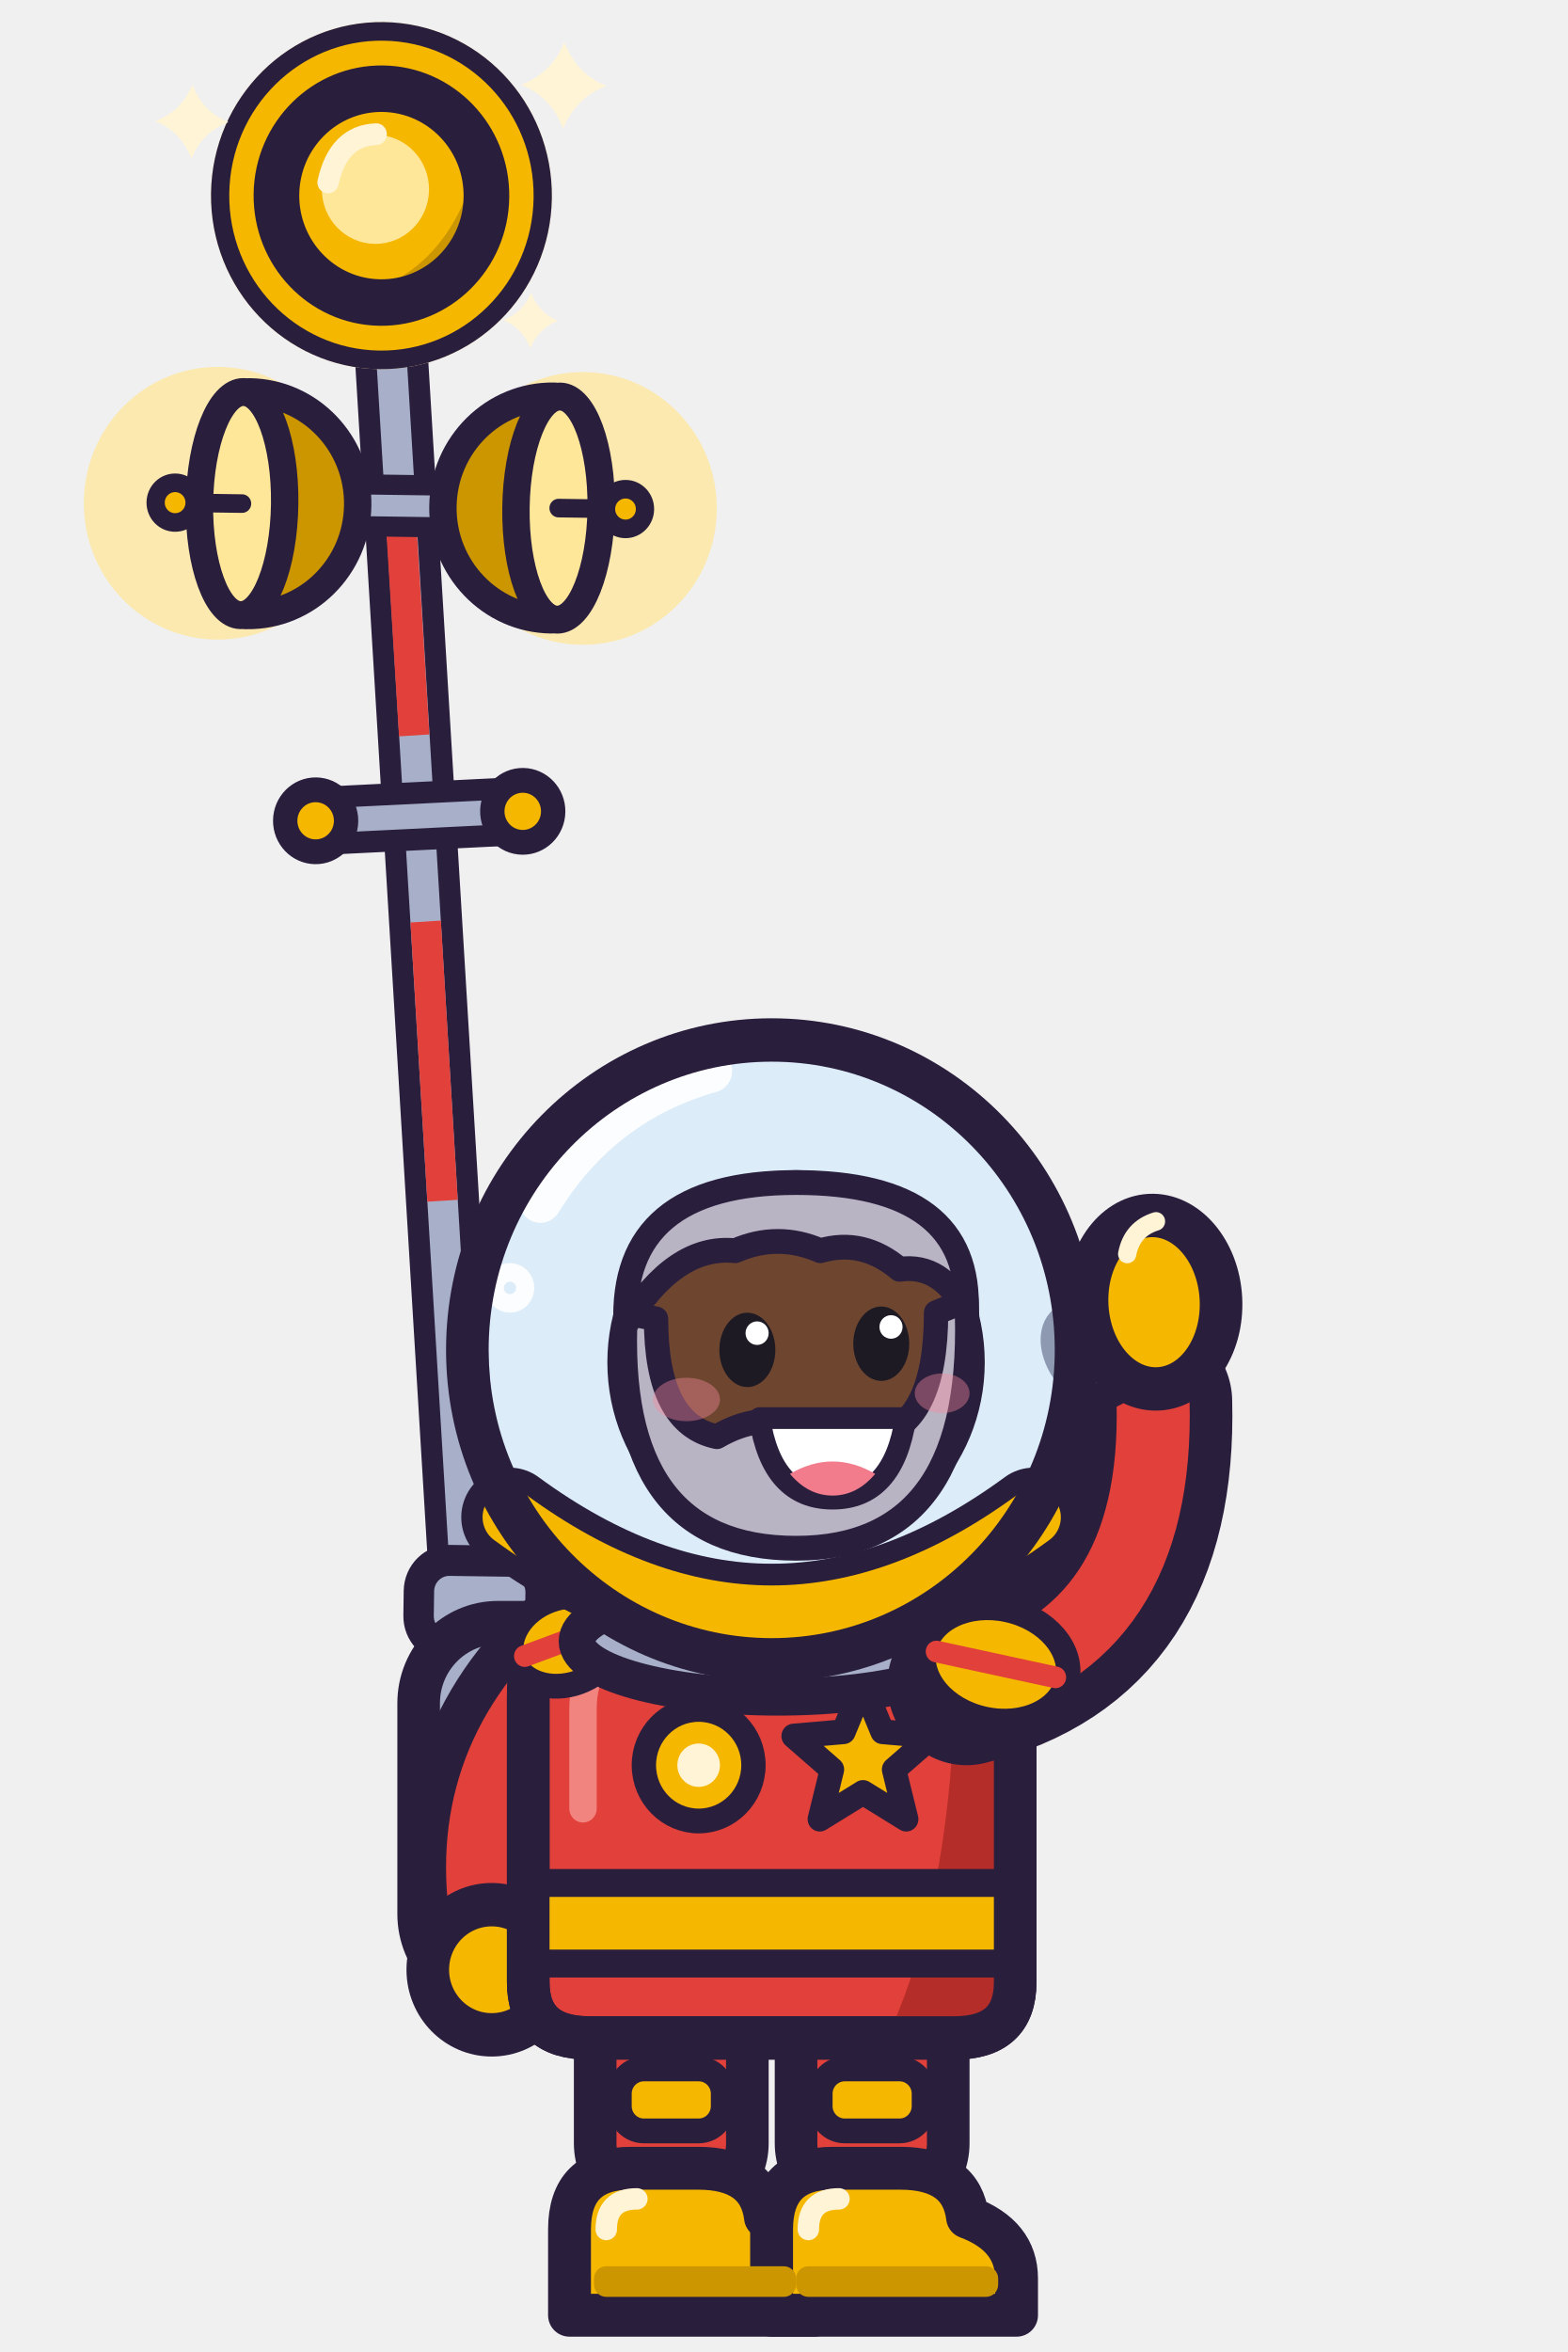
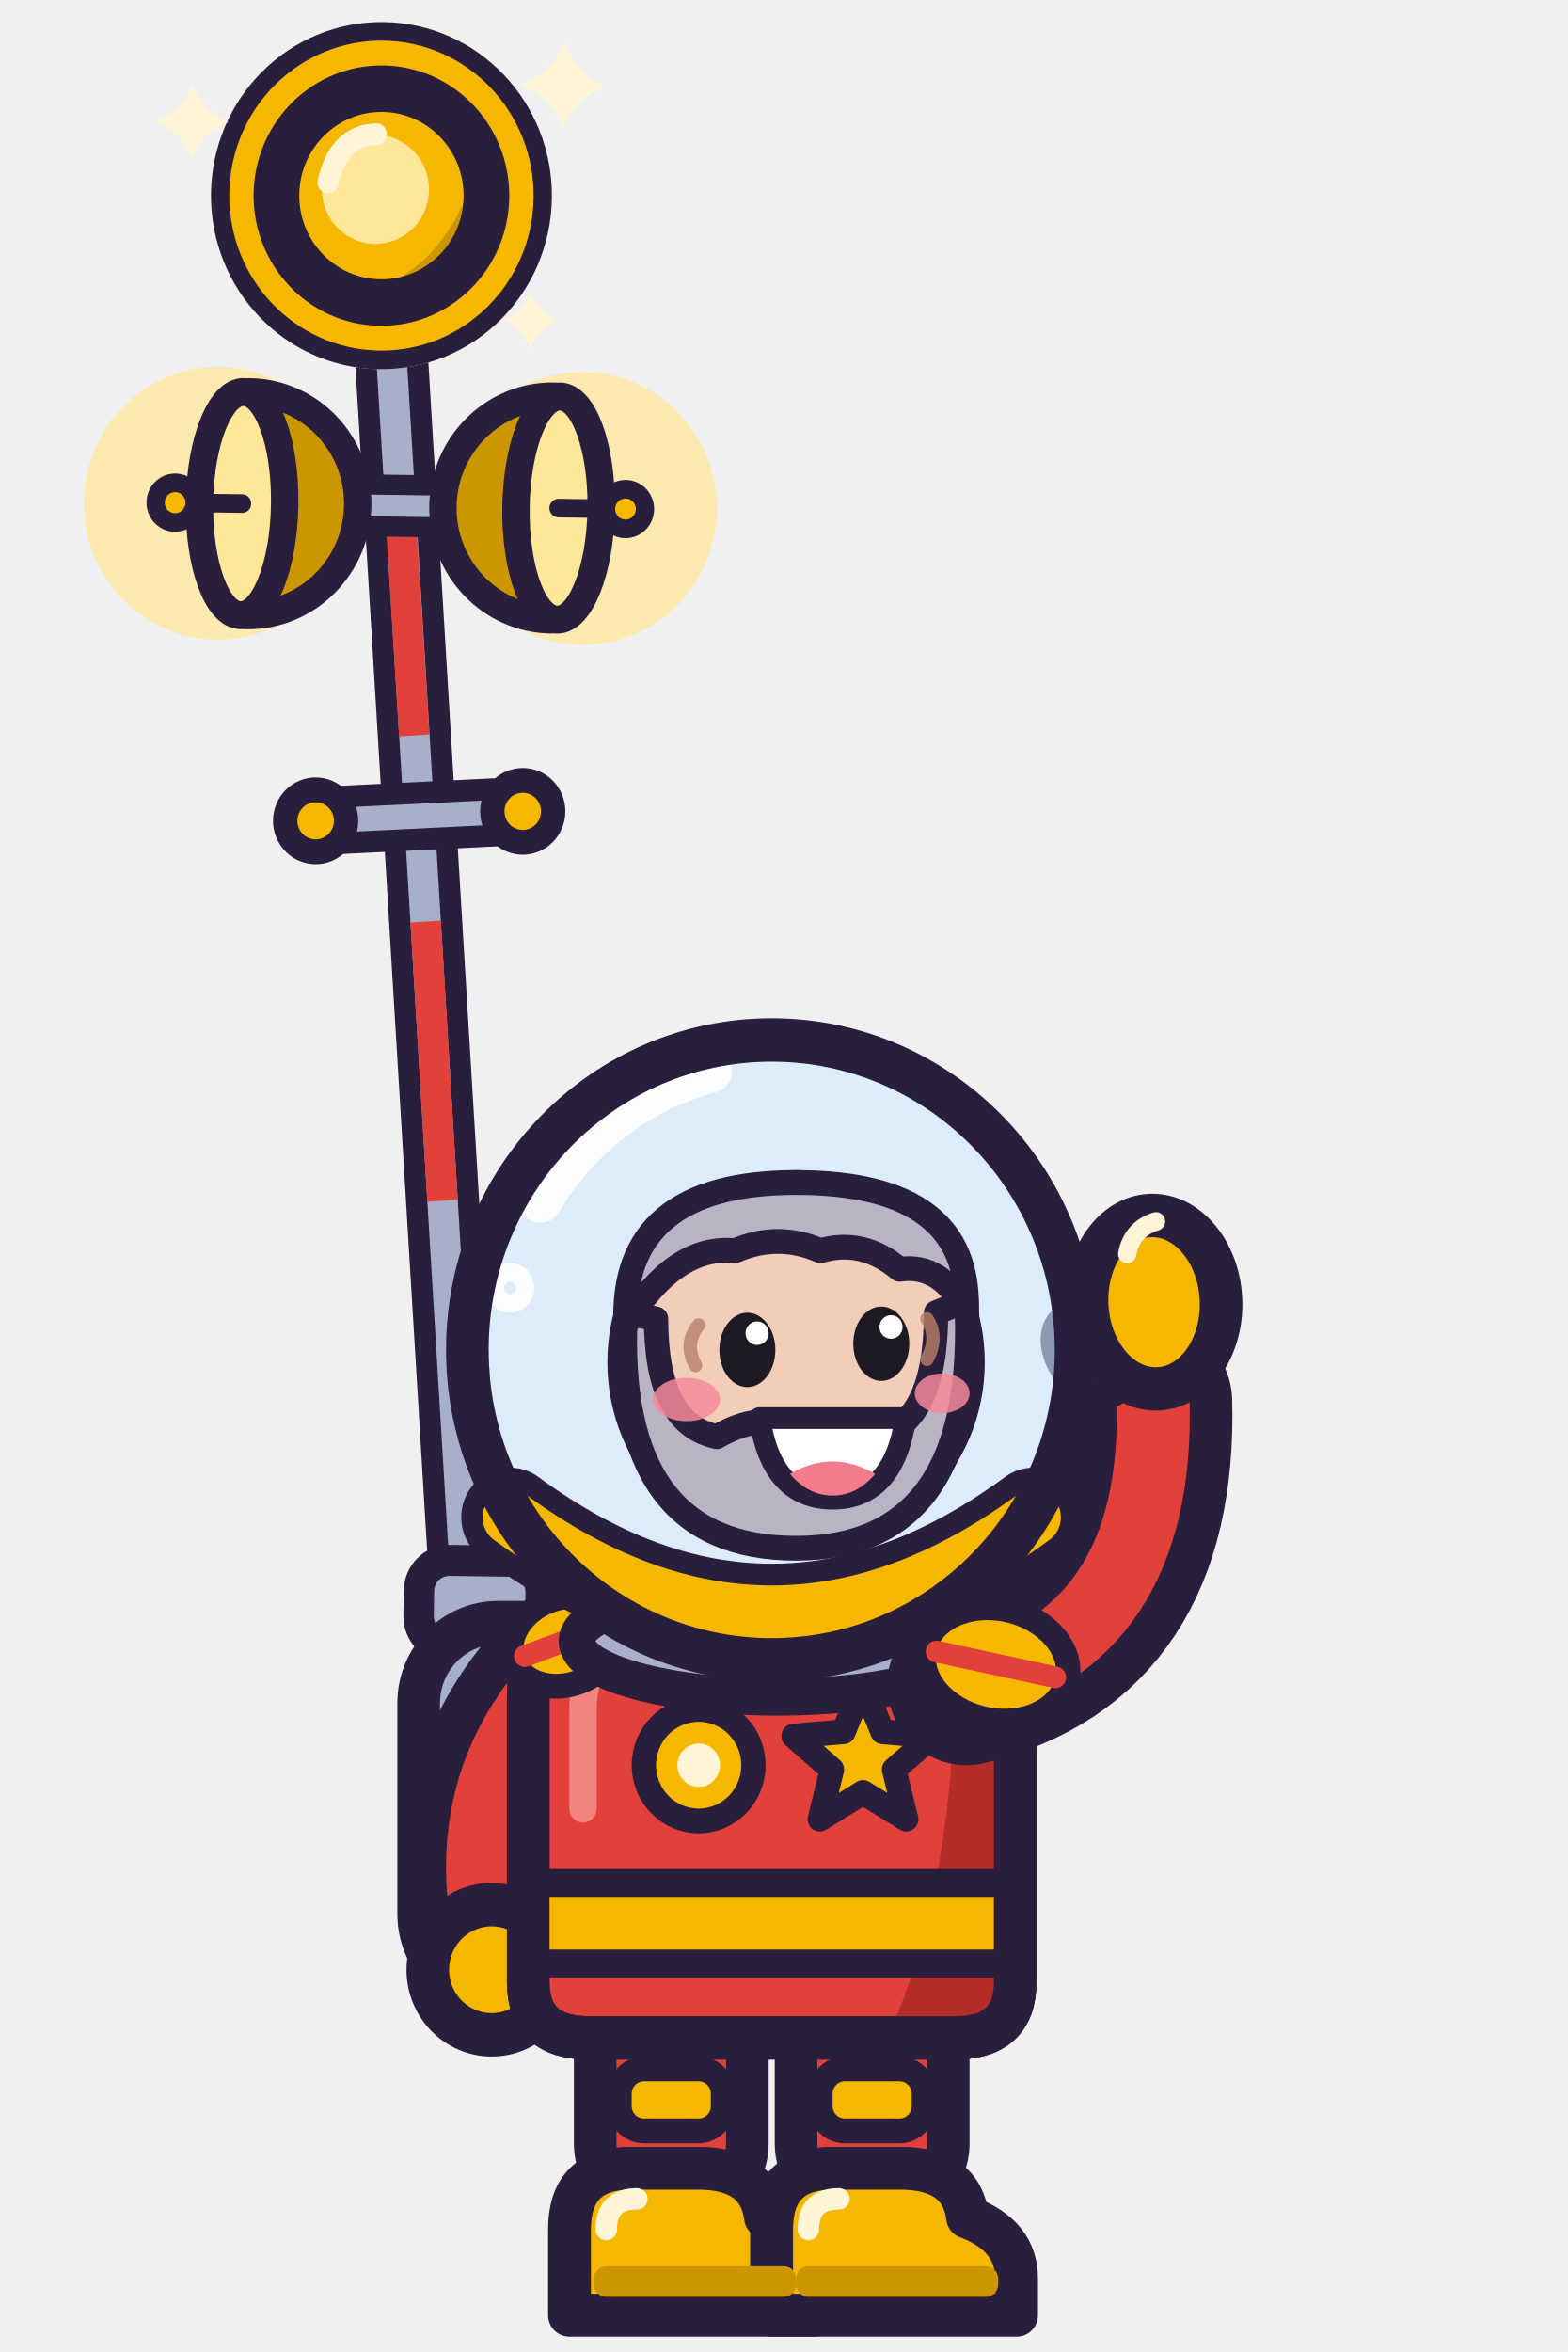
<svg xmlns="http://www.w3.org/2000/svg" viewBox="0 0 256 384" width="256" height="384">
  <defs>
    <clipPath id="torso-clip">
      <path d="M86 150 Q86 132 106 132 H148 Q166 132 166 150 V196 Q166 205 156 205 H96 Q86 205 86 196 Z" />
    </clipPath>
    <clipPath id="face-clip">
      <circle cx="128" cy="98" r="29" />
    </clipPath>
    <clipPath id="bulb-clip">
      <circle cx="58.7" cy="-92" r="16" />
    </clipPath>
  </defs>
  <g id="sol" transform="translate(0 128)" stroke="#2A1E3D" stroke-width="7" stroke-linejoin="round" stroke-linecap="round">
    <g id="body-back" transform="translate(129 228) scale(0.994 1.012) translate(-129 -228)">
      <g id="antenna" transform="rotate(0.8 76 136)">
        <g id="antenna-mast">
          <path d="M76 136 L60.1 -74" fill="none" stroke-width="12" />
          <path d="M76 136 L60.1 -74" fill="none" stroke="#A7B0C8" stroke-width="5" />
          <path d="M71.0 70 L67.6 25" fill="none" stroke="#E2403A" stroke-width="5" stroke-linecap="butt" />
          <path d="M65.3 -5 L62.6 -40" fill="none" stroke="#E2403A" stroke-width="5" stroke-linecap="butt" />
          <g id="cross-bar">
            <path d="M50.3 9 L82.3 7" fill="none" stroke-width="11" />
            <path d="M50.3 9 L82.3 7" fill="none" stroke="#A7B0C8" stroke-width="4" />
            <circle cx="49.3" cy="9" r="5" fill="#F5B700" stroke-width="4" />
            <circle cx="83.3" cy="7" r="5" fill="#F5B700" stroke-width="4" />
          </g>
          <rect x="51.1" y="-79" width="18" height="10" rx="4" fill="#A7B0C8" stroke-width="4" />
        </g>
        <g id="dishes">
          <circle cx="32.5" cy="-42" r="22" fill="#FFE79A" opacity="0.75" stroke="none" />
          <circle cx="92.5" cy="-42" r="22" fill="#FFE79A" opacity="0.75" stroke="none" />
          <path d="M48.5 -42 L76.5 -42" fill="none" stroke-width="10" />
          <path d="M48.5 -42 L76.5 -42" fill="none" stroke="#A7B0C8" stroke-width="3.5" />
          <g id="dish-left">
            <path d="M36.5 -60 A18 18 0 0 1 36.5 -24 Z" fill="#CC9600" stroke-width="4.5" transform="translate(1 0)" />
            <ellipse cx="36.5" cy="-42" rx="7" ry="18" fill="#FFE79A" stroke-width="4.5" />
            <path d="M36.5 -42 L26.5 -42" fill="none" stroke-width="3" />
            <circle cx="25.5" cy="-42" r="3.2" fill="#F5B700" stroke-width="3" />
          </g>
          <g id="dish-right">
            <path d="M88.5 -60 A18 18 0 0 0 88.5 -24 Z" fill="#CC9600" stroke-width="4.5" transform="translate(-1 0)" />
            <ellipse cx="88.5" cy="-42" rx="7" ry="18" fill="#FFE79A" stroke-width="4.5" />
            <path d="M88.5 -42 L98.5 -42" fill="none" stroke-width="3" />
            <circle cx="99.5" cy="-42" r="3.2" fill="#F5B700" stroke-width="3" />
          </g>
        </g>
        <g id="beacon">
          <circle id="beacon-glow" cx="58.7" cy="-92" r="28" fill="#FFE79A" opacity="0.9" stroke="none" />
          <g id="beacon-ring">
            <circle cx="58.7" cy="-92" r="23" fill="none" stroke-width="10" />
            <circle cx="58.7" cy="-92" r="23" fill="none" stroke="#F5B700" stroke-width="4" />
          </g>
          <circle cx="58.7" cy="-92" r="16" fill="#F5B700" stroke="none" />
          <path clip-path="url(#bulb-clip)" d="M74.7 -99.2 Q69.9 -76  47.5 -74.7 L77.9 -69.6 Z" fill="#CC9600" stroke="none" />
          <circle cx="57.7" cy="-93" r="8.8" fill="#FFE79A" stroke="none" />
          <circle id="bulb-outline" cx="58.7" cy="-92" r="16" fill="none" stroke-width="5" />
          <path d="M49.9 -94 Q51.5 -101.6 57.7 -101.9" fill="none" stroke="#FFF4D6" stroke-width="3.5" />
          <path d="M27.4 -109.5 Q29.08 -105.18 33.4 -103.5 Q29.08 -101.82 27.4 -97.5 Q25.72 -101.82 21.4 -103.5 Q25.72 -105.18 27.4 -109.5 Z" fill="#FFF4D6" opacity="1.0" stroke="none" />
          <path d="M88.4 -117.2 Q90.36 -112.16 95.4 -110.2 Q90.36 -108.24 88.4 -103.2 Q86.44 -108.24 81.4 -110.2 Q86.44 -112.16 88.4 -117.2 Z" fill="#FFF4D6" opacity="1.0" stroke="none" />
          <path d="M83.5 -76.7 Q84.76 -73.46 88.0 -72.2 Q84.76 -70.94 83.5 -67.7 Q82.24 -70.94 79.0 -72.2 Q82.24 -73.46 83.5 -76.7 Z" fill="#FFF4D6" opacity="1.0" stroke="none" />
        </g>
        <rect id="antenna-mount" x="68" y="128" width="20" height="14" rx="5" fill="#A7B0C8" stroke-width="5" />
      </g>
      <g id="backpack">
        <rect x="68" y="138" width="36" height="60" rx="13" fill="#A7B0C8" />
        <path d="M74 184 Q74 192 84 192 H98" fill="none" stroke="#7F89A6" stroke-width="5" />
      </g>
      <g id="legs">
        <rect x="97" y="190" width="25" height="42" rx="10" fill="#E2403A" />
        <rect x="130" y="190" width="25" height="42" rx="10" fill="#E2403A" />
        <rect x="101" y="210" width="17" height="10" rx="4" fill="#F5B700" stroke-width="4" />
        <rect x="134" y="210" width="17" height="10" rx="4" fill="#F5B700" stroke-width="4" />
      </g>
    </g>
    <g id="boots">
      <path d="M93 250 V236 Q93 226 103 226 H114 Q124 226 125 234 Q133 237 133 244 V250 Z" fill="#F5B700" />
      <path d="M126 250 V236 Q126 226 136 226 H147 Q157 226 158 234 Q166 237 166 244 V250 Z" fill="#F5B700" />
      <g stroke="none">
        <rect x="97" y="242" width="33" height="5" rx="2" fill="#CC9600" />
        <rect x="130" y="242" width="33" height="5" rx="2" fill="#CC9600" />
      </g>
      <path d="M99 236 Q99 231 104 231" fill="none" stroke="#FFF4D6" stroke-width="3.5" />
      <path d="M132 236 Q132 231 137 231" fill="none" stroke="#FFF4D6" stroke-width="3.5" />
    </g>
    <g id="body" transform="translate(129 228) scale(0.994 1.012) translate(-129 -228)">
      <g id="arm-back">
        <path d="M92 146 Q74 164 80 190" fill="none" stroke-width="26" />
        <path d="M92 146 Q74 164 80 190" fill="none" stroke="#E2403A" stroke-width="12" />
        <g id="mitten-back" fill="#F5B700">
          <circle cx="80" cy="194" r="10.5" />
          <ellipse cx="90" cy="190" rx="5" ry="4" stroke-width="4" />
        </g>
      </g>
      <g id="torso">
        <path d="M86 150 Q86 132 106 132 H148 Q166 132 166 150 V196 Q166 205 156 205 H96 Q86 205 86 196 Z" fill="#E2403A" />
        <g clip-path="url(#torso-clip)">
          <path id="torso-shade" d="M156 132 H170 V214 H140 Q158 186 156 132 Z" fill="#B52D28" stroke="none" />
          <rect id="belt" x="80" y="180" width="92" height="13" fill="#F5B700" stroke-width="4.5" />
        </g>
        <path d="M86 150 Q86 132 106 132 H148 Q166 132 166 150 V196 Q166 205 156 205 H96 Q86 205 86 196 Z" fill="none" />
        <g id="emblem">
          <circle cx="114" cy="161" r="9" fill="#F5B700" stroke-width="4" />
          <circle cx="114" cy="161" r="3.5" fill="#FFF4D6" stroke="none" />
        </g>
        <path id="star-patch" d="M141.0 148.0 L144.2 155.6 L152.4 156.3 L146.1 161.7 L148.1 169.7 L141.0 165.4 L133.9 169.7 L135.9 161.7 L129.6 156.3 L137.8 155.6 Z" fill="#F5B700" stroke-width="4" />
        <path id="torso-highlight" d="M95 168 V152 Q95 143 103 141" fill="none" stroke="#F28480" stroke-width="4.5" />
        <g id="shoulder-back" transform="rotate(-20 92 141)">
          <ellipse cx="92" cy="141" rx="9" ry="7" fill="#F5B700" stroke-width="4" />
          <path d="M85 141 H99" fill="none" stroke="#E2403A" stroke-width="3.5" />
        </g>
      </g>
      <ellipse id="collar" cx="127" cy="141" rx="33" ry="9" fill="#A7B0C8" stroke-width="6" />
      <g id="arm-front" transform="rotate(-3 158 148)">
        <path d="M158 148 Q190 142 191 104" fill="none" stroke-width="26" />
        <path d="M158 148 Q190 142 191 104" fill="none" stroke="#E2403A" stroke-width="12" />
        <g id="mitten-front" fill="#F5B700">
          <ellipse cx="181" cy="96" rx="5" ry="7.5" transform="rotate(-35 181 96)" stroke-width="4" />
          <ellipse cx="192" cy="88" rx="11" ry="14" />
          <path d="M188 80 Q189 76 193 75" fill="none" stroke="#FFF4D6" stroke-width="3" />
        </g>
        <g id="shoulder-front" transform="rotate(15 163 145)">
          <ellipse cx="163" cy="145" rx="12" ry="9" fill="#F5B700" stroke-width="4" />
          <path d="M153 145 H173" fill="none" stroke="#E2403A" stroke-width="3.5" />
        </g>
      </g>
      <g id="helmet">
        <circle id="glass" cx="126" cy="94" r="50" fill="#CFE9FF" fill-opacity="0.6" stroke="none" />
        <g id="head" transform="translate(2 -2)" stroke-width="4">
-           <circle id="face" cx="128" cy="98" r="29" fill="#6E4630" />
-           <path id="face-shade" clip-path="url(#face-clip)" d="M155 89 Q152 121 120 127 L160 129 Z" fill="#553424" stroke="none" />
+           <circle id="face" cx="128" cy="98" r="29" fill="#F2CDB8" />
+           <path id="face-shade" clip-path="url(#face-clip)" d="M155 89 Q152 121 120 127 L160 129 Z" fill="#E2AE96" stroke="none" />
          <path id="beard" d="M100 90 Q98 128 128 128 Q158 128 156 88 L151 90 Q151 108 141 110 Q134 106 128 108.5 Q122 106 115 110 Q105 108 105 91 Z" fill="#B9B4C4" />
          <path id="hair" d="M100 92 Q99 69 128 69 Q157 69 156 90 Q152 82 145 83 Q139 78 132 80 Q125 77 118 80 Q108 79 100 92 Z" fill="#B9B4C4" />
          <g id="face-features" stroke="none">
            <ellipse cx="120" cy="96" rx="4.6" ry="6" fill="#1E1A24" />
            <ellipse cx="142" cy="95" rx="4.6" ry="6" fill="#1E1A24" />
            <circle cx="121.6" cy="93.3" r="1.9" fill="#FFFFFF" />
            <circle cx="143.6" cy="92.3" r="1.9" fill="#FFFFFF" />
-             <ellipse cx="110" cy="104" rx="5.5" ry="3.5" fill="#F48A9A" opacity="0.4" />
-             <ellipse cx="152" cy="103" rx="4.5" ry="3.2" fill="#F48A9A" opacity="0.4" />
+             <ellipse cx="110" cy="104" rx="5.5" ry="3.5" fill="#F48A9A" opacity="0.85" />
+             <ellipse cx="152" cy="103" rx="4.5" ry="3.2" fill="#F48A9A" opacity="0.85" />
+             <g id="smile-lines" fill="none" stroke="#B9806A" stroke-width="2.2" stroke-linecap="round" opacity="0.8">
+               <path d="M112 92 Q109.5 95 111.5 98.5" />
+               <path d="M149.5 91 Q151.5 94 149.5 97.5" />
+             </g>
          </g>
          <path id="mouth" d="M122 107 H146 Q144 120 134 120 Q124 120 122 107 Z" fill="#FFFFFF" stroke-width="3.5" />
          <path d="M127 116 Q134 112 141 116 Q138 119.5 134 119.5 Q130 119.5 127 116 Z" fill="#F27C8C" stroke="none" />
        </g>
        <g id="visor-rim">
          <path d="M83 121 Q126 152 169 121" fill="none" stroke-width="16" />
          <path d="M83 121 Q126 152 169 121" fill="none" stroke="#F5B700" stroke-width="9" />
        </g>
        <g id="helmet-highlight" stroke="#FFFFFF" fill="none">
          <path d="M88 70 Q98 54 116 49" stroke-width="7" opacity="0.9" />
          <circle cx="83" cy="84" r="1.5" stroke-width="5" opacity="0.9" />
        </g>
        <circle id="helmet-outline" cx="126" cy="94" r="50" fill="none" />
      </g>
    </g>
  </g>
</svg>
